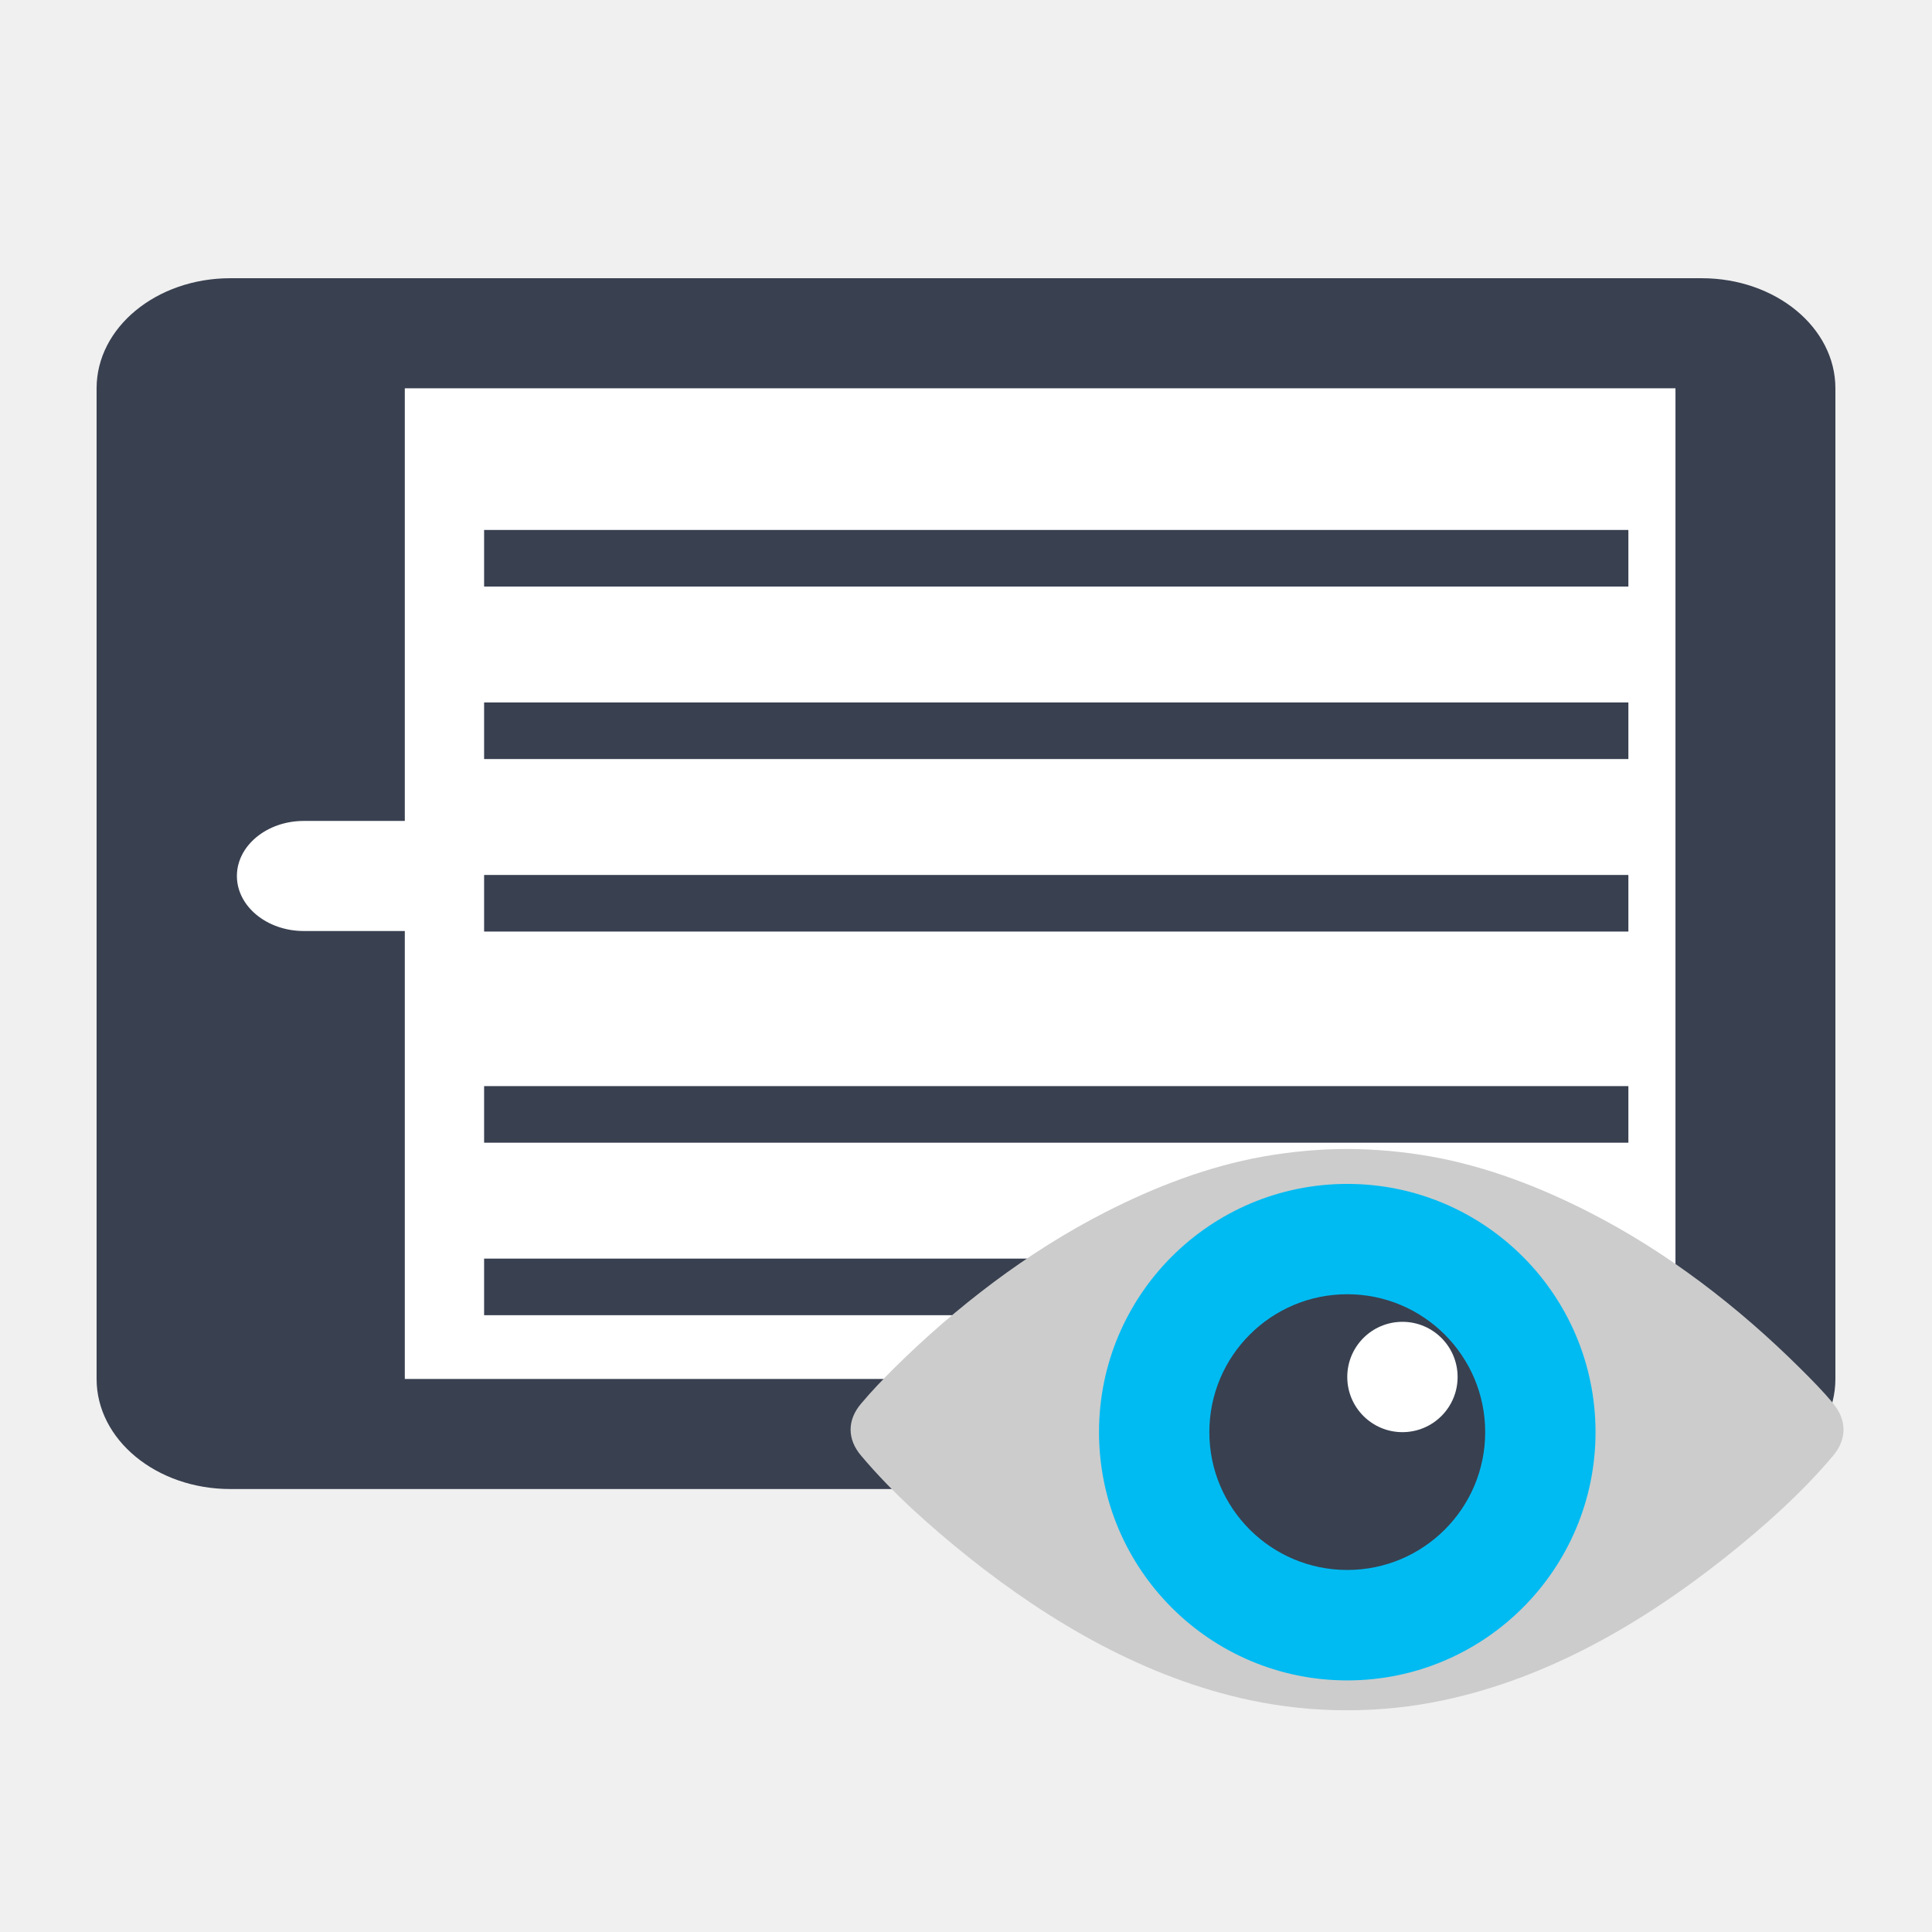
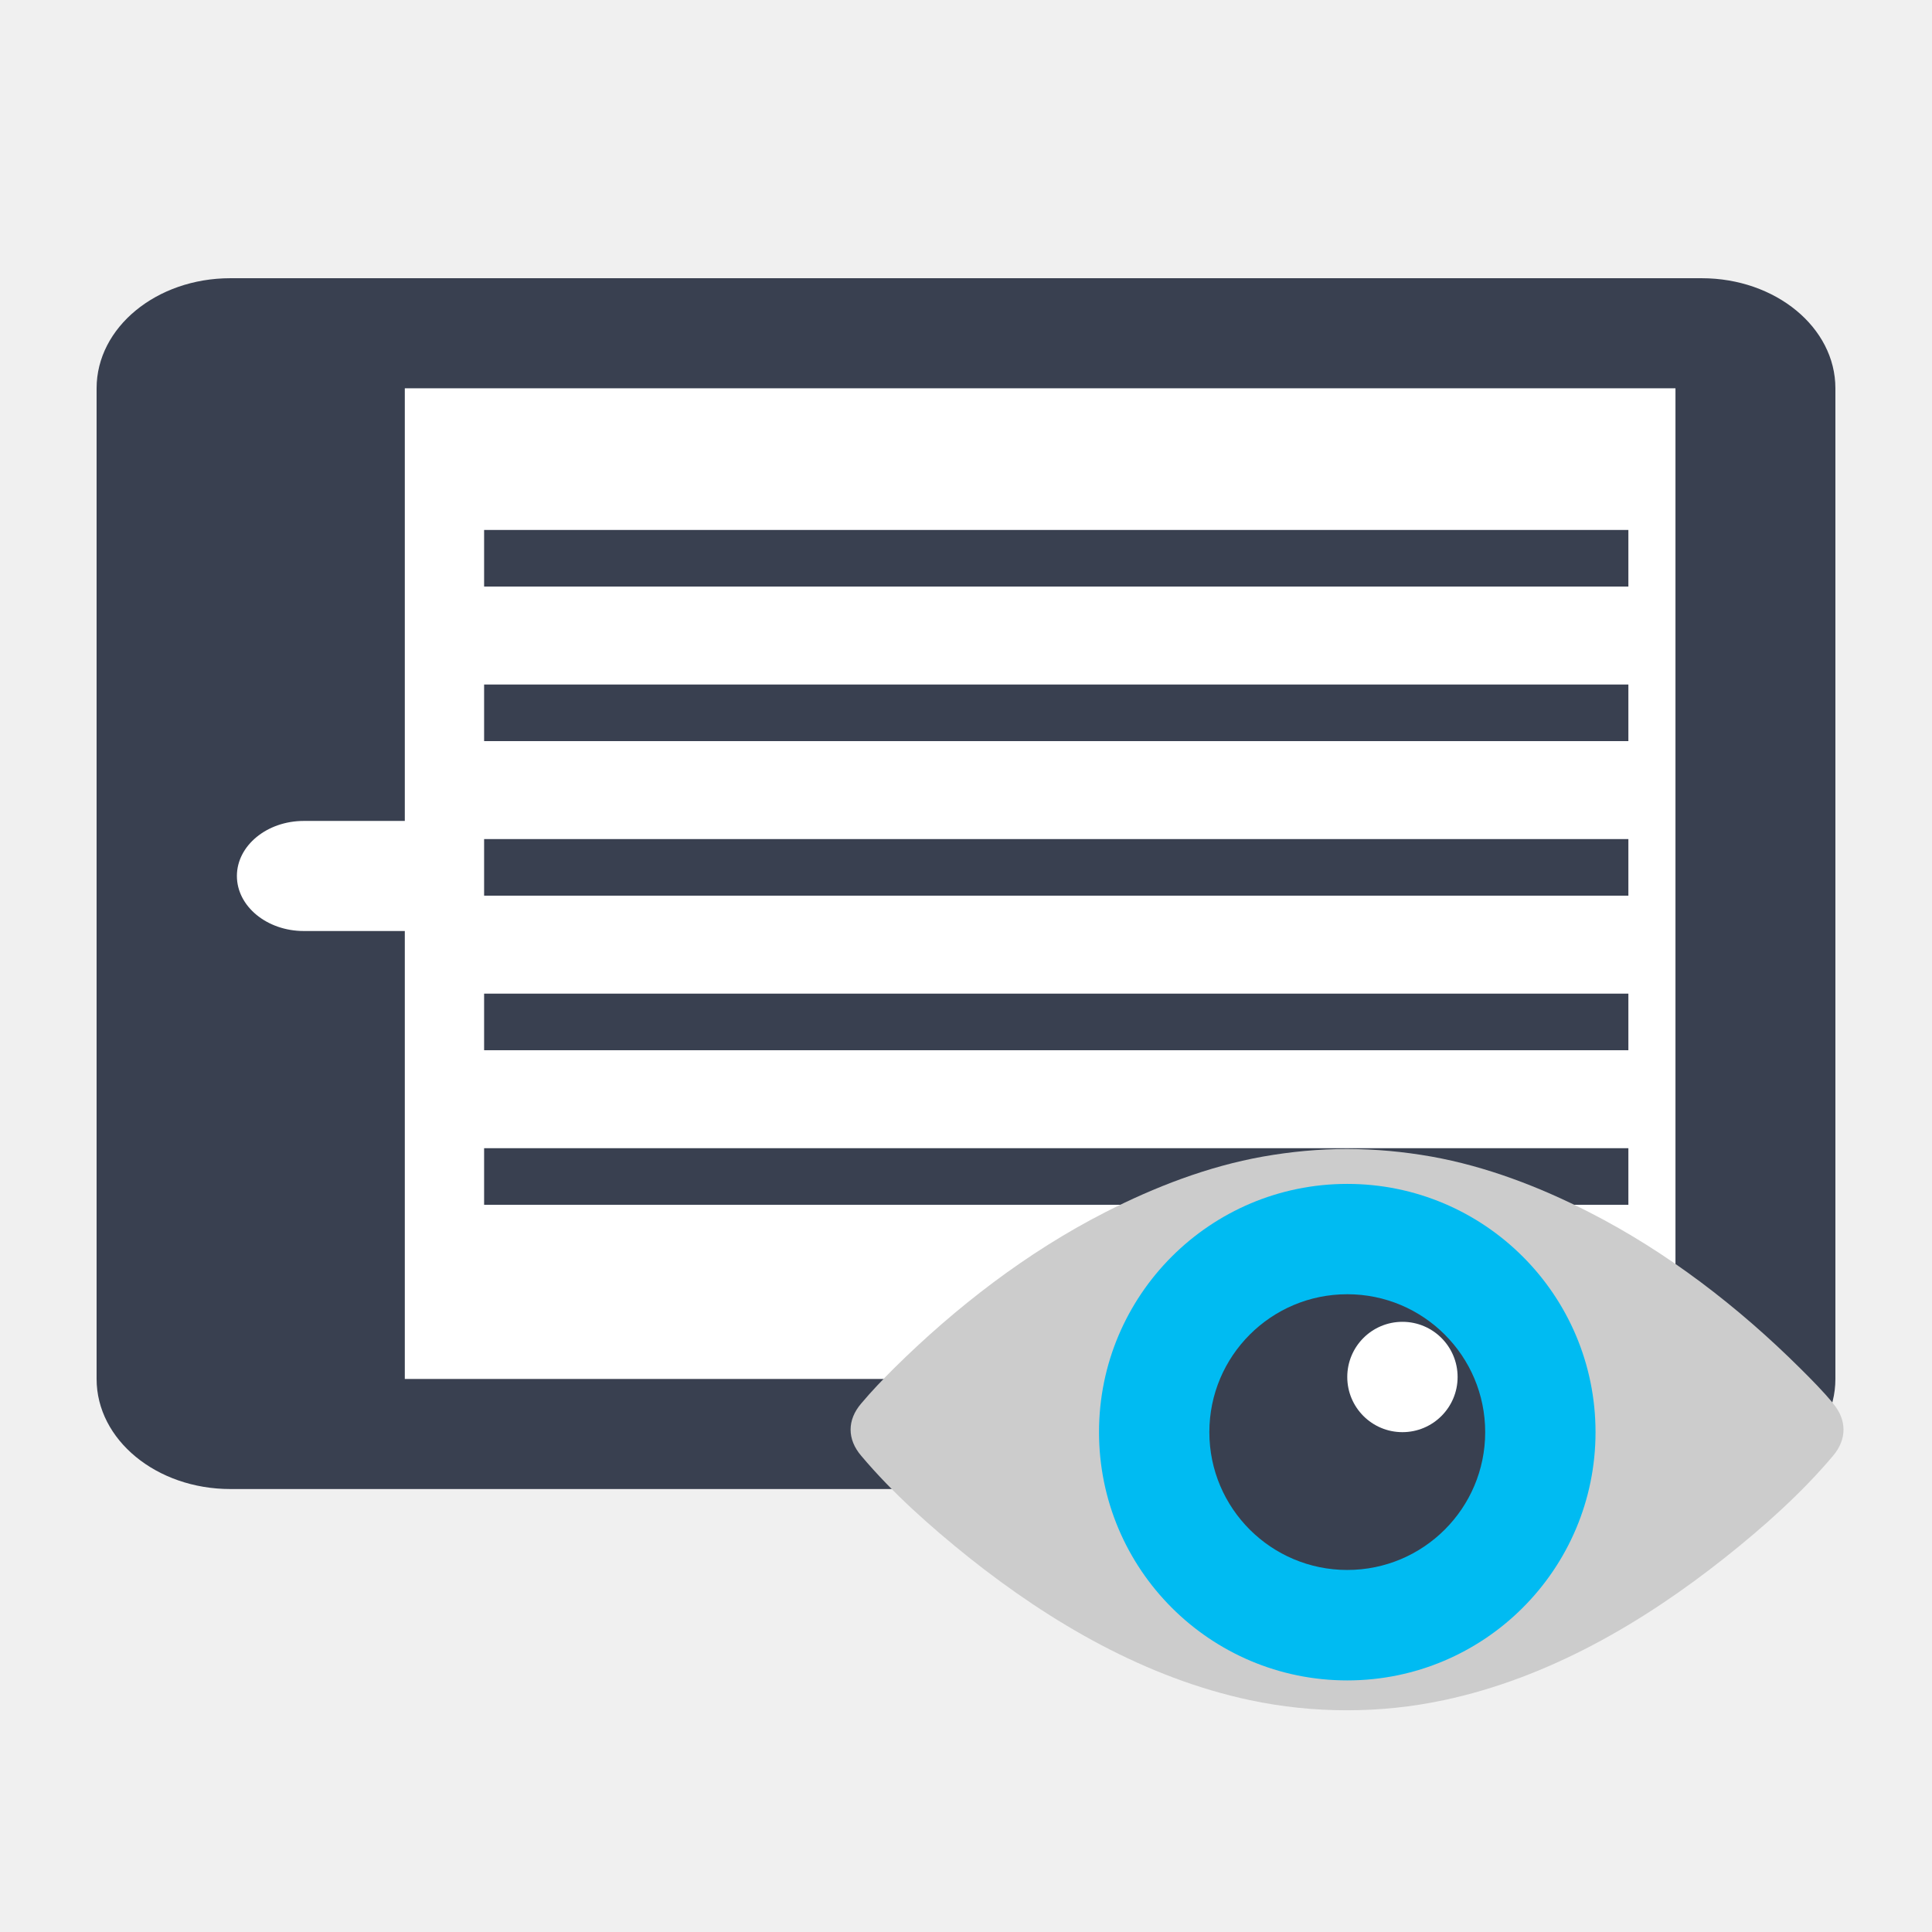
<svg xmlns="http://www.w3.org/2000/svg" viewBox="0 0 500 500" id="svg2" version="1.1" width="100%" height="100%">
  <defs id="defs4">
    <linearGradient id="linearGradient3764" y1="47" x2="0" y2="1" gradientUnits="userSpaceOnUse">
      <stop stop-color="#a2e7e8" stop-opacity="1" id="stop7" />
      <stop offset="1" stop-color="#b2ecec" stop-opacity="1" id="stop9" />
    </linearGradient>
    <clipPath id="clipPath-599798769">
      <g transform="translate(0,-1004.362)" id="g12">
        <path d="m -24,13 c 0,1.105 -0.672,2 -1.5,2 -0.828,0 -1.5,-0.895 -1.5,-2 0,-1.105 0.672,-2 1.5,-2 0.828,0 1.5,0.895 1.5,2 z" transform="matrix(15.33333,0,0,11.5,415,878.8622)" id="path14" style="fill:#1890d0" />
      </g>
    </clipPath>
    <clipPath id="clipPath-609371321">
      <g transform="translate(0,-1004.362)" id="g17">
        <path d="m -24,13 c 0,1.105 -0.672,2 -1.5,2 -0.828,0 -1.5,-0.895 -1.5,-2 0,-1.105 0.672,-2 1.5,-2 0.828,0 1.5,0.895 1.5,2 z" transform="matrix(15.33333,0,0,11.5,415,878.8622)" id="path19" style="fill:#1890d0" />
      </g>
    </clipPath>
  </defs>
  <g id="g33" transform="translate(0,452)" />
  <g id="g55" transform="matrix(1.039113,0,0,1,-0.4302477,452)">
    <g id="g59">
-       <path style="fill:#394050;fill-opacity:1;fill-rule:nonzero;stroke:none" id="path61" d="m 57.785,-379.998 366.437,0 c 18.405,0 33.312,12.748 33.312,28.487 l 0,256.384 c 0,15.739 -14.907,28.487 -33.312,28.487 l -366.437,0 c -18.405,0 -33.312,-12.748 -33.312,-28.487 l 0,-256.384 c 0,-15.739 14.907,-28.487 33.312,-28.487 m 0,0" />
-       <path style="fill:#ffffff;fill-opacity:1;fill-rule:nonzero;stroke:none" id="path63" d="m 101.234,-351.51 316.468,0 0,256.384 -316.468,0 m 0,-256.384" />
-       <path style="fill:#ffffff;fill-opacity:1;fill-rule:nonzero;stroke:none" id="path65" d="m 76.072,-239.543 49.969,0 c 9.178,0 16.656,6.395 16.656,14.244 0,7.848 -7.479,14.244 -16.656,14.244 l -49.969,0 c -9.178,0 -16.656,-6.395 -16.656,-14.244 0,-7.848 7.479,-14.244 16.656,-14.244 m 0,0" />
-       <rect style="opacity:1;fill:#394050;fill-opacity:1;stroke:none;stroke-width:0.788;stroke-linecap:round;stroke-miterlimit:4;stroke-dasharray:none;stroke-opacity:1" id="rect4500" width="284.989" height="14.644" x="120.986" y="-314.847" />
-       <rect style="opacity:1;fill:#394050;fill-opacity:1;stroke:none;stroke-width:0.788;stroke-linecap:round;stroke-miterlimit:4;stroke-dasharray:none;stroke-opacity:1" id="rect4500-3" width="284.989" height="14.644" x="120.986" y="-270.203" />
-       <rect style="opacity:1;fill:#394050;fill-opacity:1;stroke:none;stroke-width:0.788;stroke-linecap:round;stroke-miterlimit:4;stroke-dasharray:none;stroke-opacity:1" id="rect4500-3-6" width="284.989" height="14.644" x="120.986" y="-225.559" />
-       <rect style="opacity:1;fill:#394050;fill-opacity:1;stroke:none;stroke-width:0.788;stroke-linecap:round;stroke-miterlimit:4;stroke-dasharray:none;stroke-opacity:1" id="rect4500-3-7" width="284.989" height="14.644" x="120.986" y="-170.915" />
-       <rect style="opacity:1;fill:#394050;fill-opacity:1;stroke:none;stroke-width:0.788;stroke-linecap:round;stroke-miterlimit:4;stroke-dasharray:none;stroke-opacity:1" id="rect4500-3-6-5" width="284.989" height="14.644" x="120.986" y="-126.271" />
-       <g id="g4575">
-         <path d="m 457.018,-88.772 c -2.576,-3.19 -5.42,-6.192 -8.292,-9.151 -15.402,-15.888 -33.086,-30.051 -52.466,-40.334 -12.373,-6.573 -25.625,-11.869 -39.344,-14.423 -6.98,-1.277 -13.809,-1.937 -21.015,-1.961 -6.98,0 -13.953,0.684 -20.933,1.961 -13.74,2.554 -26.944,7.85 -39.317,14.423 -19.373,10.283 -37.084,24.452 -52.541,40.334 -2.844,2.954 -5.633,5.956 -8.21,9.151 -3.517,4.255 -3.517,9.266 0,13.521 7.866,9.714 17.257,18.339 26.759,26.268 20.555,17.002 44.091,31.231 70.039,36.975 8.024,1.773 16.076,2.627 24.155,2.627 8.182,0 16.179,-0.853 24.203,-2.627 25.948,-5.744 49.512,-19.98 70.094,-36.975 9.556,-7.899 18.92,-16.548 26.807,-26.268 3.462,-4.255 3.462,-9.266 0,-13.521 m 0,0" id="path61-3" style="fill:#cccccc;fill-opacity:1;fill-rule:nonzero;stroke:none;stroke-width:0.56" />
-         <path d="m 397.792,-81.36 c 0,35.472 -27.686,64.248 -61.83,64.248 -34.137,0 -61.83,-28.769 -61.83,-64.248 0,-35.472 27.686,-64.248 61.83,-64.248 34.137,0 61.83,28.769 61.83,64.248 m 0,0" id="path63-5" style="fill:#00bbf2;fill-opacity:1;fill-rule:nonzero;stroke:none;stroke-width:0.56" />
-         <path d="m 370.312,-81.36 c 0,19.688 -15.375,35.665 -34.35,35.665 -18.975,0 -34.35,-15.976 -34.35,-35.665 0,-19.717 15.375,-35.693 34.35,-35.693 18.975,0 34.35,15.976 34.35,35.693 m 0,0" id="SVGCleanerId_0" style="fill:#394050;fill-opacity:1;fill-rule:nonzero;stroke:none;stroke-width:0.56" />
-         <path d="m 363.442,-95.637 c 0,7.888 -6.149,14.277 -13.74,14.277 -7.591,0 -13.74,-6.389 -13.74,-14.277 0,-7.888 6.149,-14.277 13.74,-14.277 7.591,0 13.74,6.389 13.74,14.277 m 0,0" id="path66" style="fill:#ffffff;fill-opacity:1;fill-rule:nonzero;stroke:none;stroke-width:0.56" />
+       <g id="g3365">
+         <path d="m 57.785,-379.998 366.437,0 c 18.405,0 33.312,12.748 33.312,28.487 l 0,256.384 c 0,15.739 -14.907,28.487 -33.312,28.487 l -366.437,0 c -18.405,0 -33.312,-12.748 -33.312,-28.487 l 0,-256.384 c 0,-15.739 14.907,-28.487 33.312,-28.487 m 0,0" id="path61" style="fill:#394050;fill-opacity:1;fill-rule:nonzero;stroke:none" />
+         <path d="m 101.234,-351.51 316.468,0 0,256.384 -316.468,0 m 0,-256.384" id="path63" style="fill:#ffffff;fill-opacity:1;fill-rule:nonzero;stroke:none" />
+         <path d="m 76.072,-239.543 49.969,0 c 9.178,0 16.656,6.395 16.656,14.244 0,7.848 -7.479,14.244 -16.656,14.244 l -49.969,0 c -9.178,0 -16.656,-6.395 -16.656,-14.244 0,-7.848 7.479,-14.244 16.656,-14.244 m 0,0" id="path65" style="fill:#ffffff;fill-opacity:1;fill-rule:nonzero;stroke:none" />
+         <rect y="-314.847" x="120.986" height="14.644" width="284.989" id="rect4500" style="opacity:1;fill:#394050;fill-opacity:1;stroke:none;stroke-width:0.788;stroke-linecap:round;stroke-miterlimit:4;stroke-dasharray:none;stroke-opacity:1" />
+         <rect style="opacity:1;fill:#394050;fill-opacity:1;stroke:none;stroke-width:0.788;stroke-linecap:round;stroke-miterlimit:4;stroke-dasharray:none;stroke-opacity:1" id="rect3357" width="284.989" height="14.644" x="120.986" y="-274.847" />
+         <rect y="-234.847" x="120.986" height="14.644" width="284.989" id="rect3359" style="opacity:1;fill:#394050;fill-opacity:1;stroke:none;stroke-width:0.788;stroke-linecap:round;stroke-miterlimit:4;stroke-dasharray:none;stroke-opacity:1" />
+         <rect style="opacity:1;fill:#394050;fill-opacity:1;stroke:none;stroke-width:0.788;stroke-linecap:round;stroke-miterlimit:4;stroke-dasharray:none;stroke-opacity:1" id="rect3361" width="284.989" height="14.644" x="120.986" y="-194.847" />
+         <rect y="-154.847" x="120.986" height="14.644" width="284.989" id="rect3363" style="opacity:1;fill:#394050;fill-opacity:1;stroke:none;stroke-width:0.788;stroke-linecap:round;stroke-miterlimit:4;stroke-dasharray:none;stroke-opacity:1" />
+         <g id="g4575">
+           <path style="fill:#cccccc;fill-opacity:1;fill-rule:nonzero;stroke:none;stroke-width:0.56" id="path61-3" d="m 457.018,-88.772 c -2.576,-3.19 -5.42,-6.192 -8.292,-9.151 -15.402,-15.888 -33.086,-30.051 -52.466,-40.334 -12.373,-6.573 -25.625,-11.869 -39.344,-14.423 -6.98,-1.277 -13.809,-1.937 -21.015,-1.961 -6.98,0 -13.953,0.684 -20.933,1.961 -13.74,2.554 -26.944,7.85 -39.317,14.423 -19.373,10.283 -37.084,24.452 -52.541,40.334 -2.844,2.954 -5.633,5.956 -8.21,9.151 -3.517,4.255 -3.517,9.266 0,13.521 7.866,9.714 17.257,18.339 26.759,26.268 20.555,17.002 44.091,31.231 70.039,36.975 8.024,1.773 16.076,2.627 24.155,2.627 8.182,0 16.179,-0.853 24.203,-2.627 25.948,-5.744 49.512,-19.98 70.094,-36.975 9.556,-7.899 18.92,-16.548 26.807,-26.268 3.462,-4.255 3.462,-9.266 0,-13.521 m 0,0" />
+           <path style="fill:#00bbf2;fill-opacity:1;fill-rule:nonzero;stroke:none;stroke-width:0.56" id="path63-5" d="m 397.792,-81.36 c 0,35.472 -27.686,64.248 -61.83,64.248 -34.137,0 -61.83,-28.769 -61.83,-64.248 0,-35.472 27.686,-64.248 61.83,-64.248 34.137,0 61.83,28.769 61.83,64.248 m 0,0" />
+           <path style="fill:#394050;fill-opacity:1;fill-rule:nonzero;stroke:none;stroke-width:0.56" id="SVGCleanerId_0" d="m 370.312,-81.36 c 0,19.688 -15.375,35.665 -34.35,35.665 -18.975,0 -34.35,-15.976 -34.35,-35.665 0,-19.717 15.375,-35.693 34.35,-35.693 18.975,0 34.35,15.976 34.35,35.693 m 0,0" />
+           <path style="fill:#ffffff;fill-opacity:1;fill-rule:nonzero;stroke:none;stroke-width:0.56" id="path66" d="m 363.442,-95.637 c 0,7.888 -6.149,14.277 -13.74,14.277 -7.591,0 -13.74,-6.389 -13.74,-14.277 0,-7.888 6.149,-14.277 13.74,-14.277 7.591,0 13.74,6.389 13.74,14.277 m 0,0" />
+         </g>
      </g>
    </g>
  </g>
</svg>
